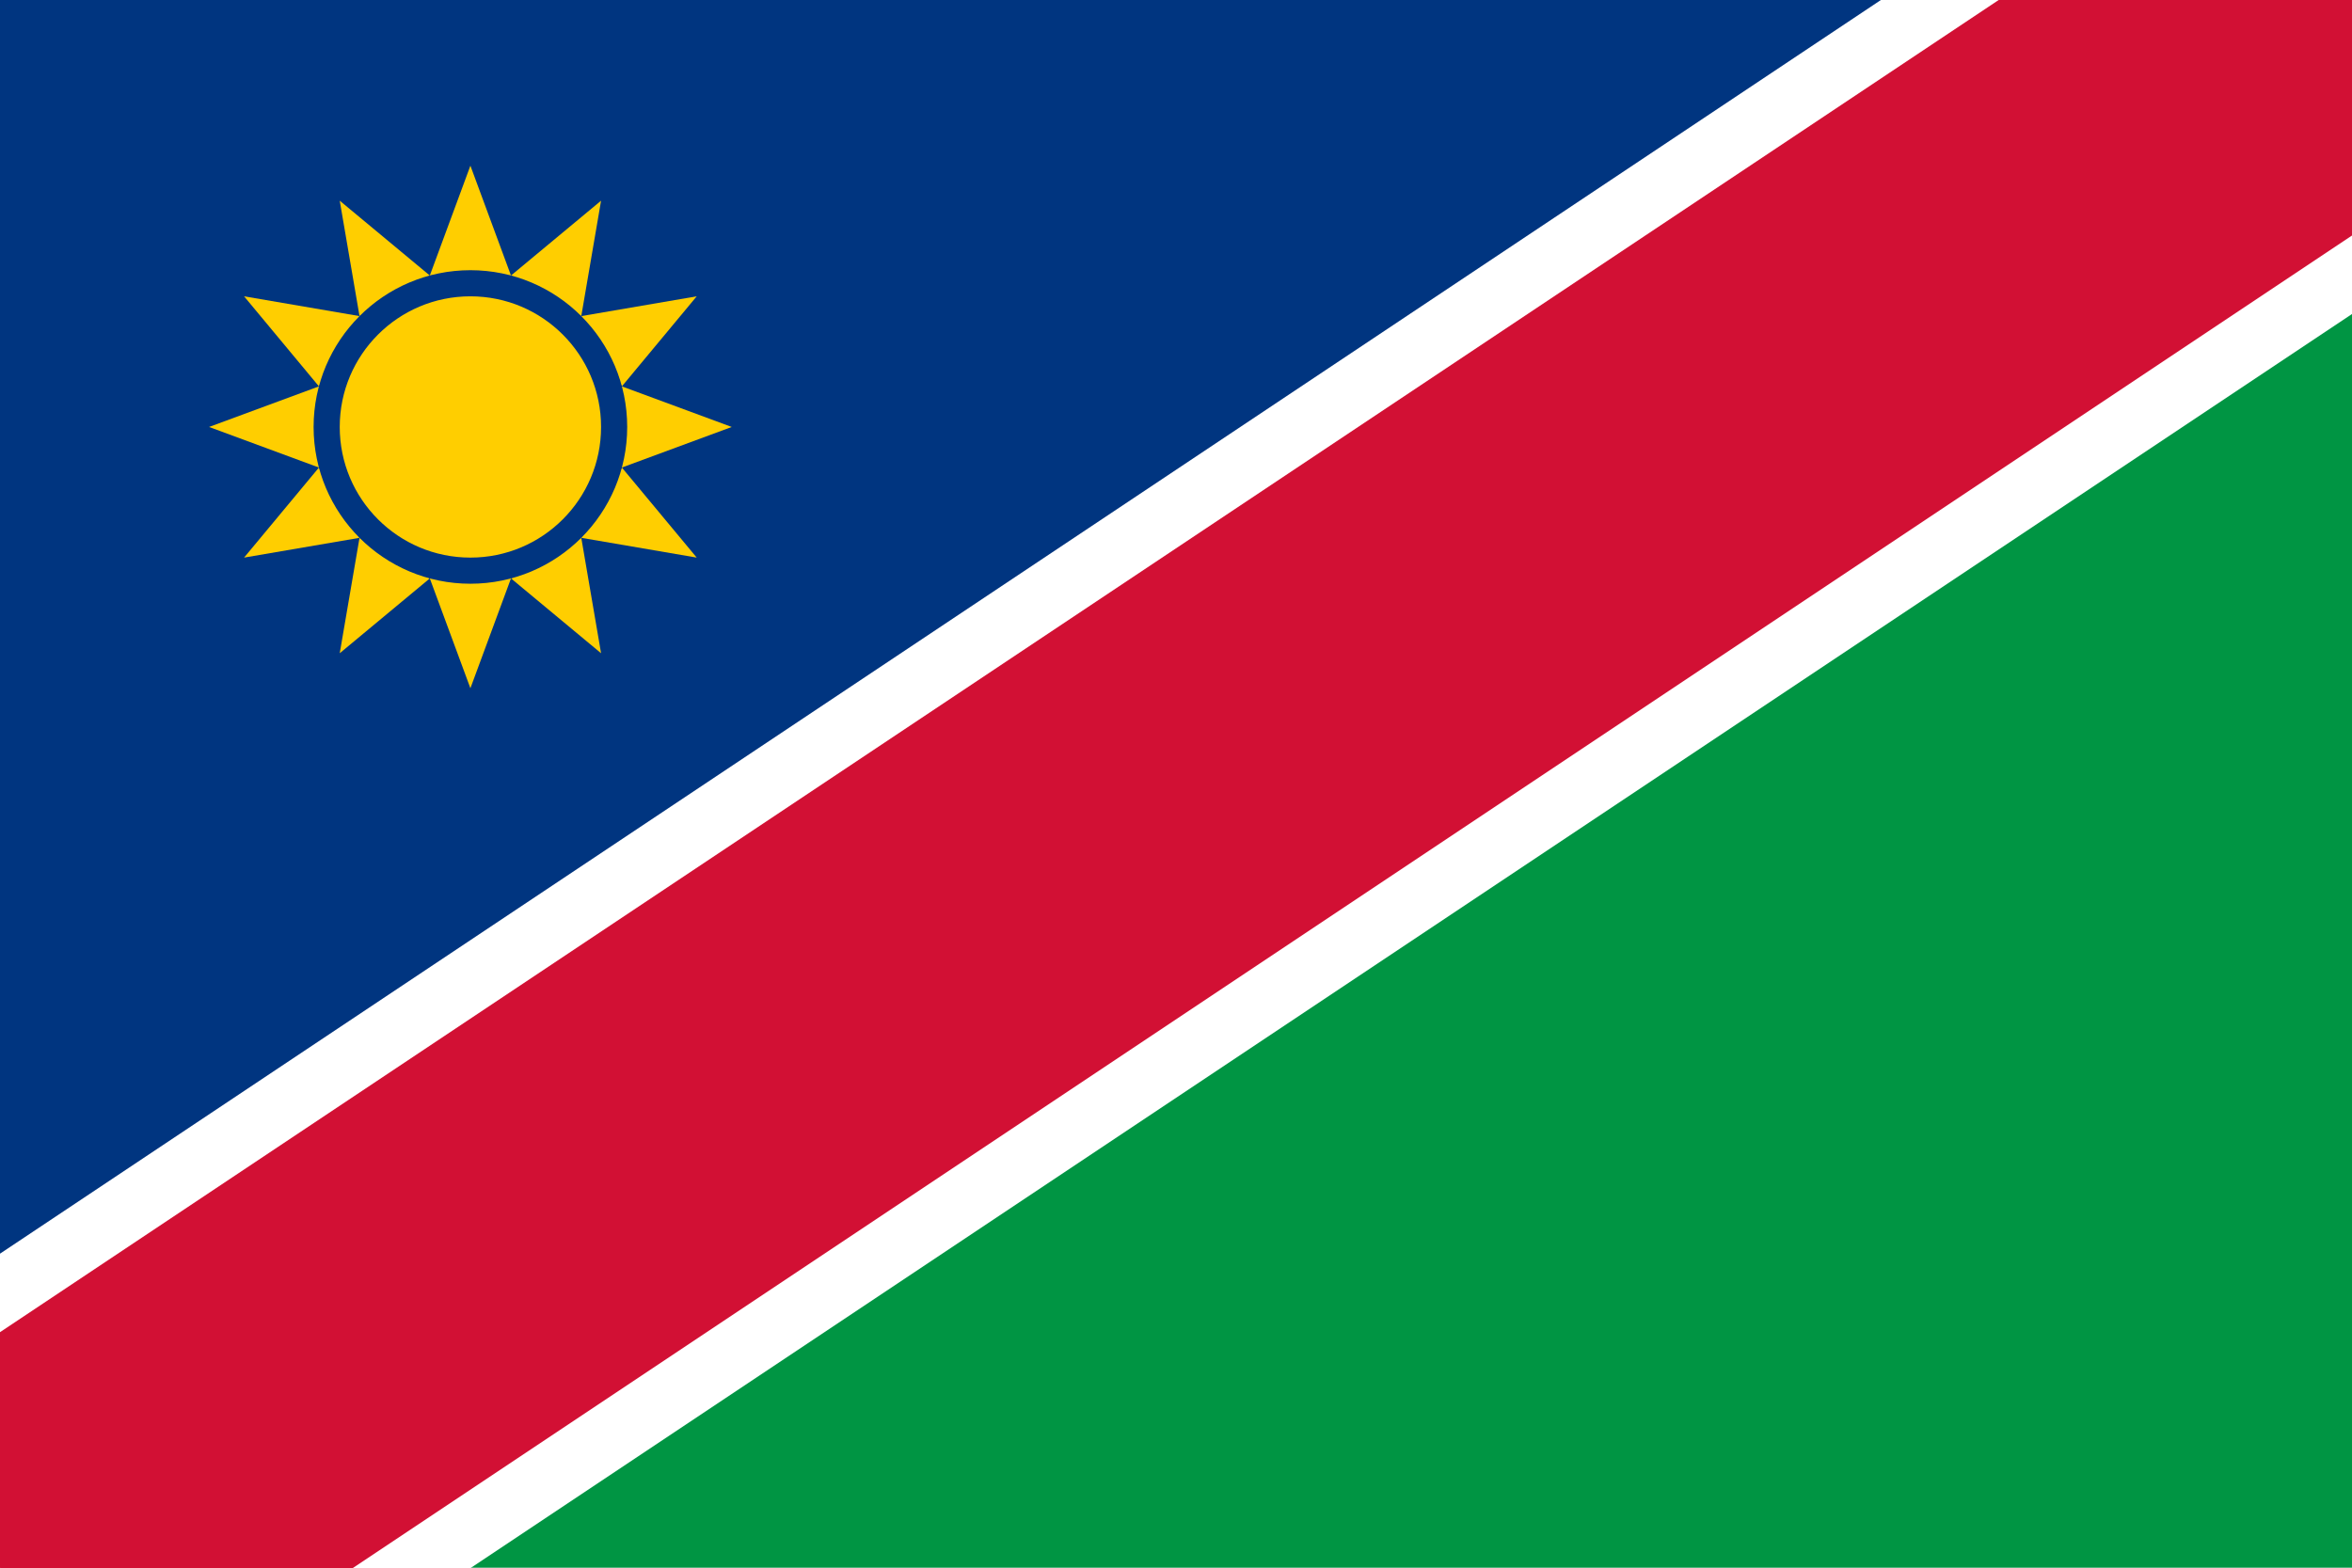
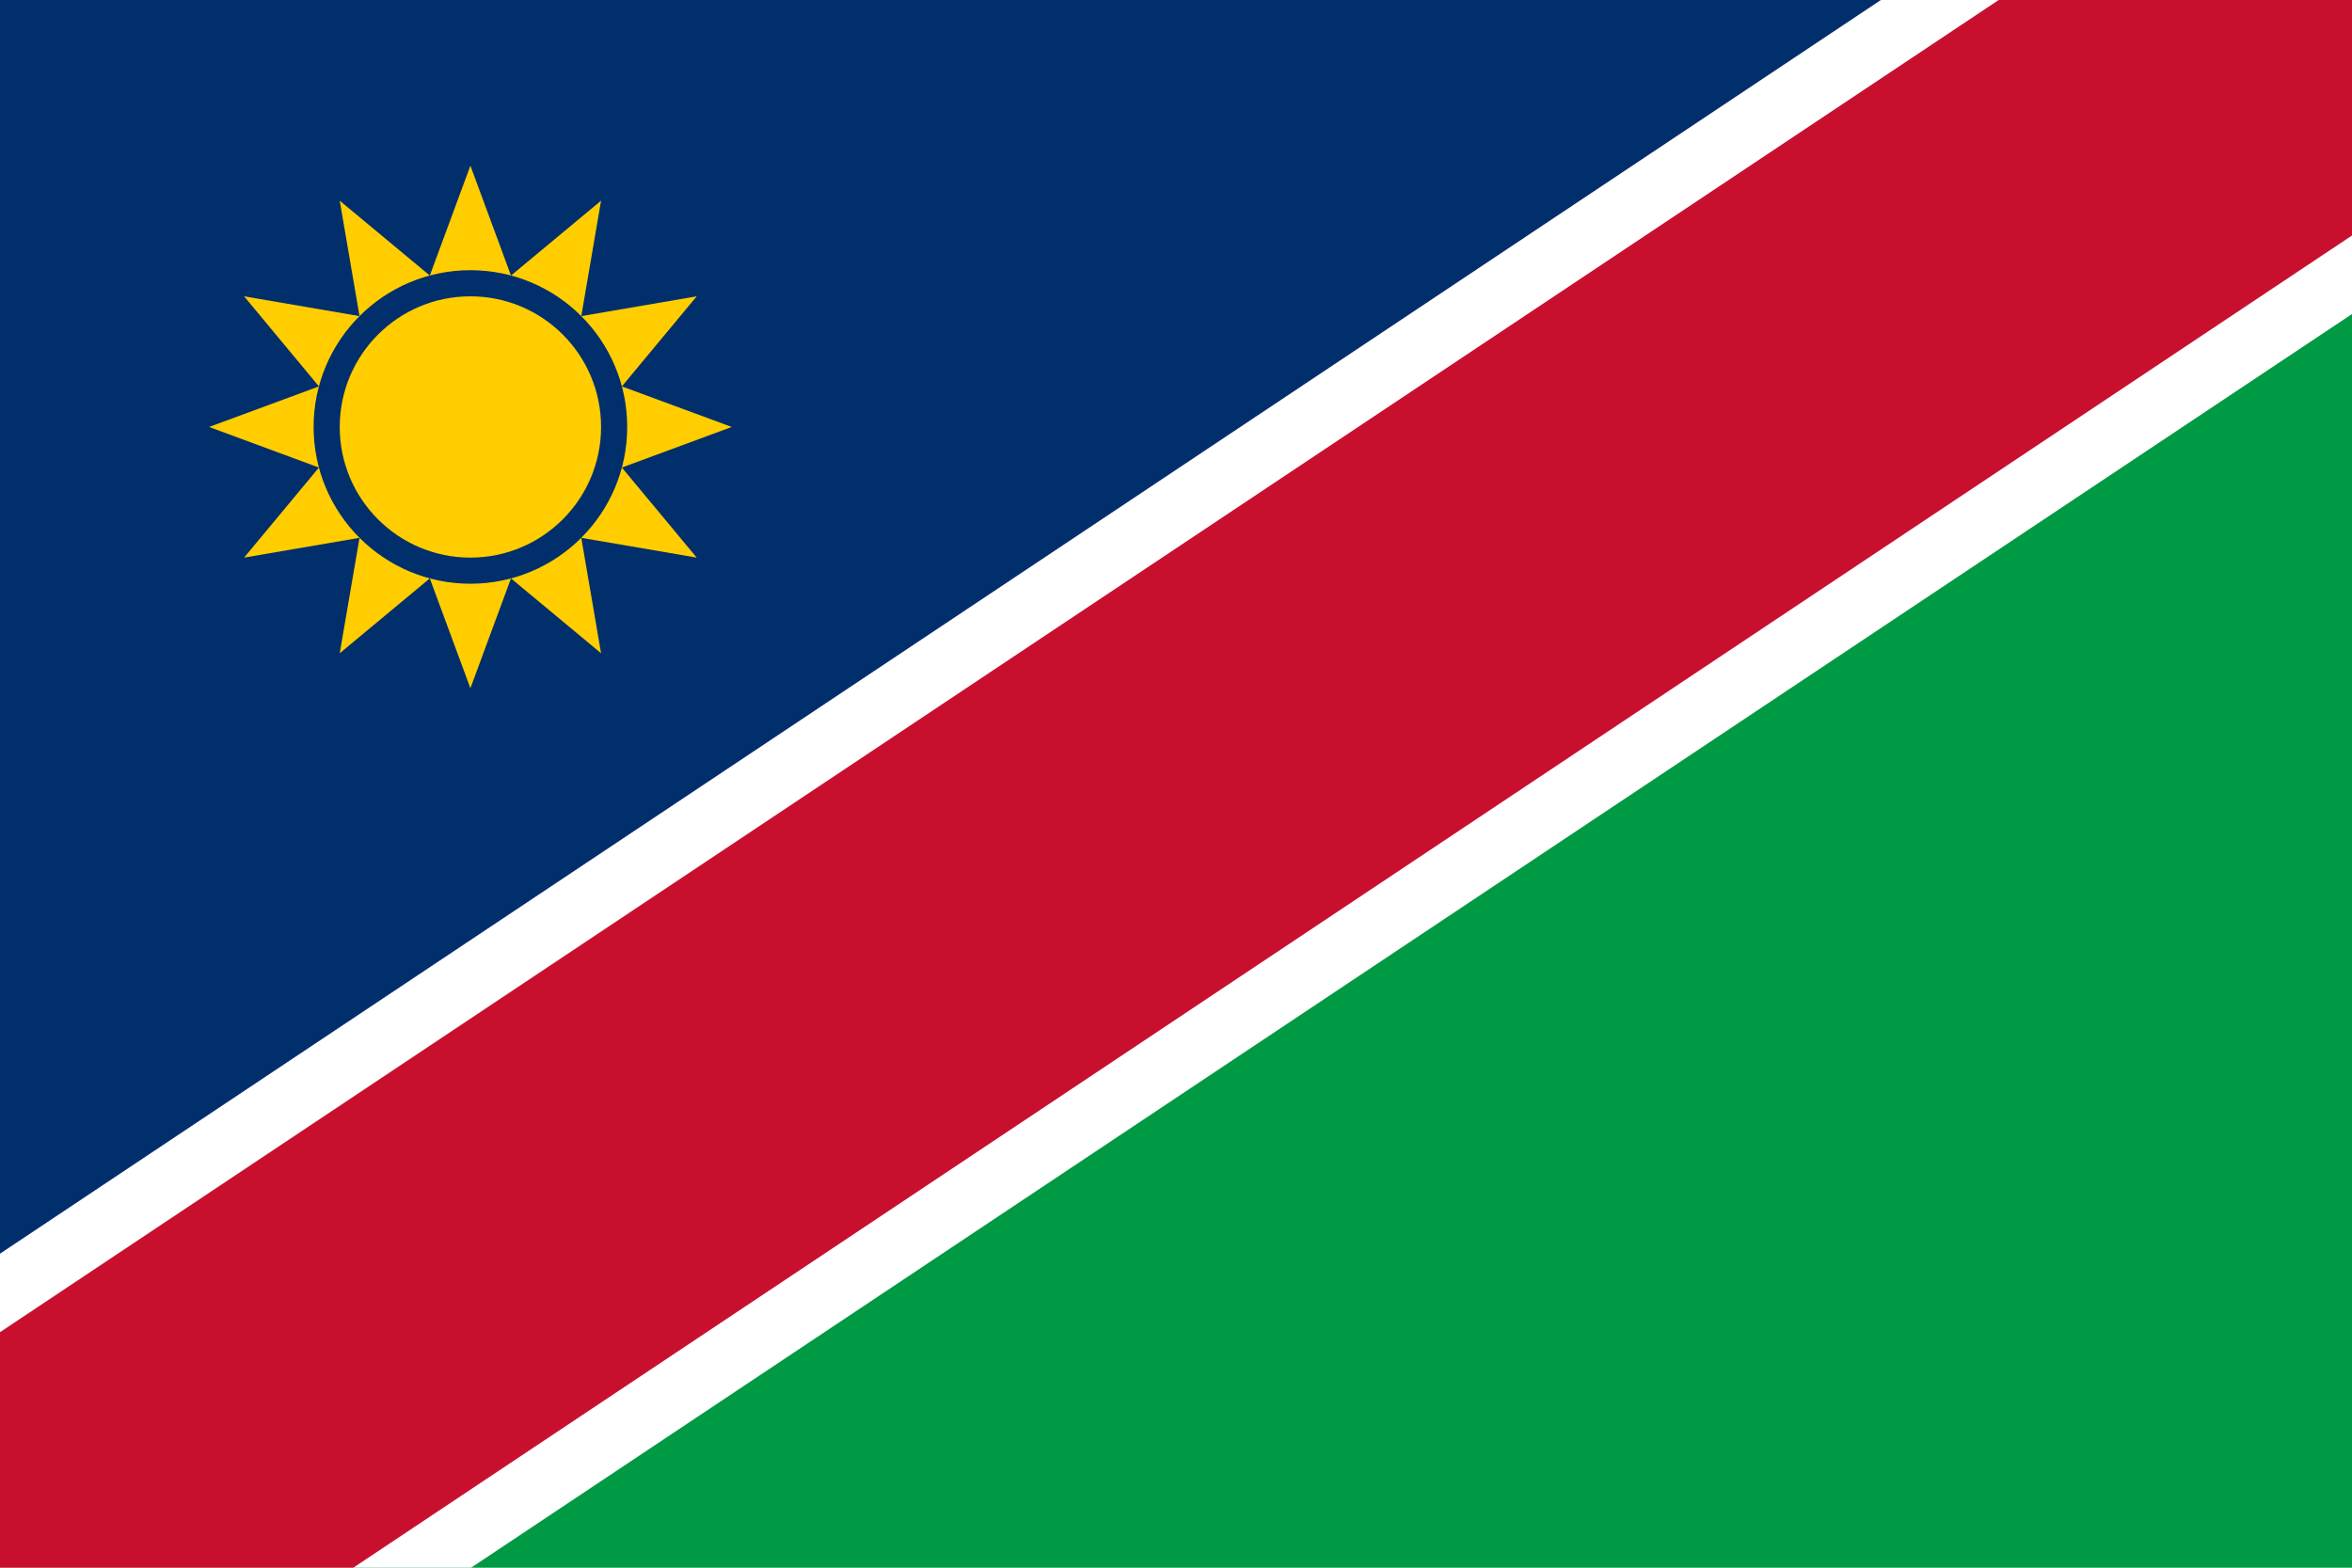
- <svg xmlns="http://www.w3.org/2000/svg" xmlns:xlink="http://www.w3.org/1999/xlink" width="375" height="250" viewBox="0 0 90 60">
-   <path d="M90 0H0v60z" fill="#003580" />
-   <path d="M0 60h90V0z" fill="#009543" />
-   <path d="M0 60L90 0" stroke="#fff" stroke-width="20" />
-   <path d="M0 60L90 0" stroke="#d21034" stroke-width="15" />
-   <g fill="#ffce00" transform="translate(18 16.341)">
-     <g id="b">
-       <path id="a" d="M0 10l1.553-4.204h-3.106z" />
-       <use xlink:href="#a" transform="rotate(90)" />
-       <use xlink:href="#a" transform="rotate(180)" />
-       <use xlink:href="#a" transform="rotate(270)" />
-     </g>
-     <use xlink:href="#b" transform="rotate(30)" />
-     <use xlink:href="#b" transform="rotate(60)" />
-     <circle r="5.5" stroke="#003580" />
+ <svg xmlns="http://www.w3.org/2000/svg" width="375" height="250" fill="none" viewBox="0 0 90 60">
+   <defs>
+     <clipPath id="a">
+       <path d="M0 0h90v60H0z" />
+     </clipPath>
+   </defs>
+   <path fill="#002f6c" d="M0 60V0h90z" />
+   <path fill="#009a44" d="M90 0v60H0z" />
+   <g clip-path="url(#a)">
+     <path stroke="#fff" stroke-width="20" d="M0 60 90 0" />
+     <path stroke="#c8102e" stroke-width="15" d="M0 60 90 0" />
  </g>
+   <path fill="#ffcd00" d="m18 6.341 1.553 4.205L23 7.681l-.757 4.418 4.417-.758-2.864 3.448L28 16.341l-4.204 1.553 2.864 3.447-4.417-.757.757 4.418-3.447-2.865L18 26.341l-1.553-4.204L13 25.002l.757-4.418-4.417.757 2.864-3.447L8 16.341l4.204-1.552-2.864-3.448 4.417.758L13 7.681l3.447 2.865z" />
+   <circle cx="18" cy="16.341" r="5.5" stroke="#002f6c" />
</svg>
